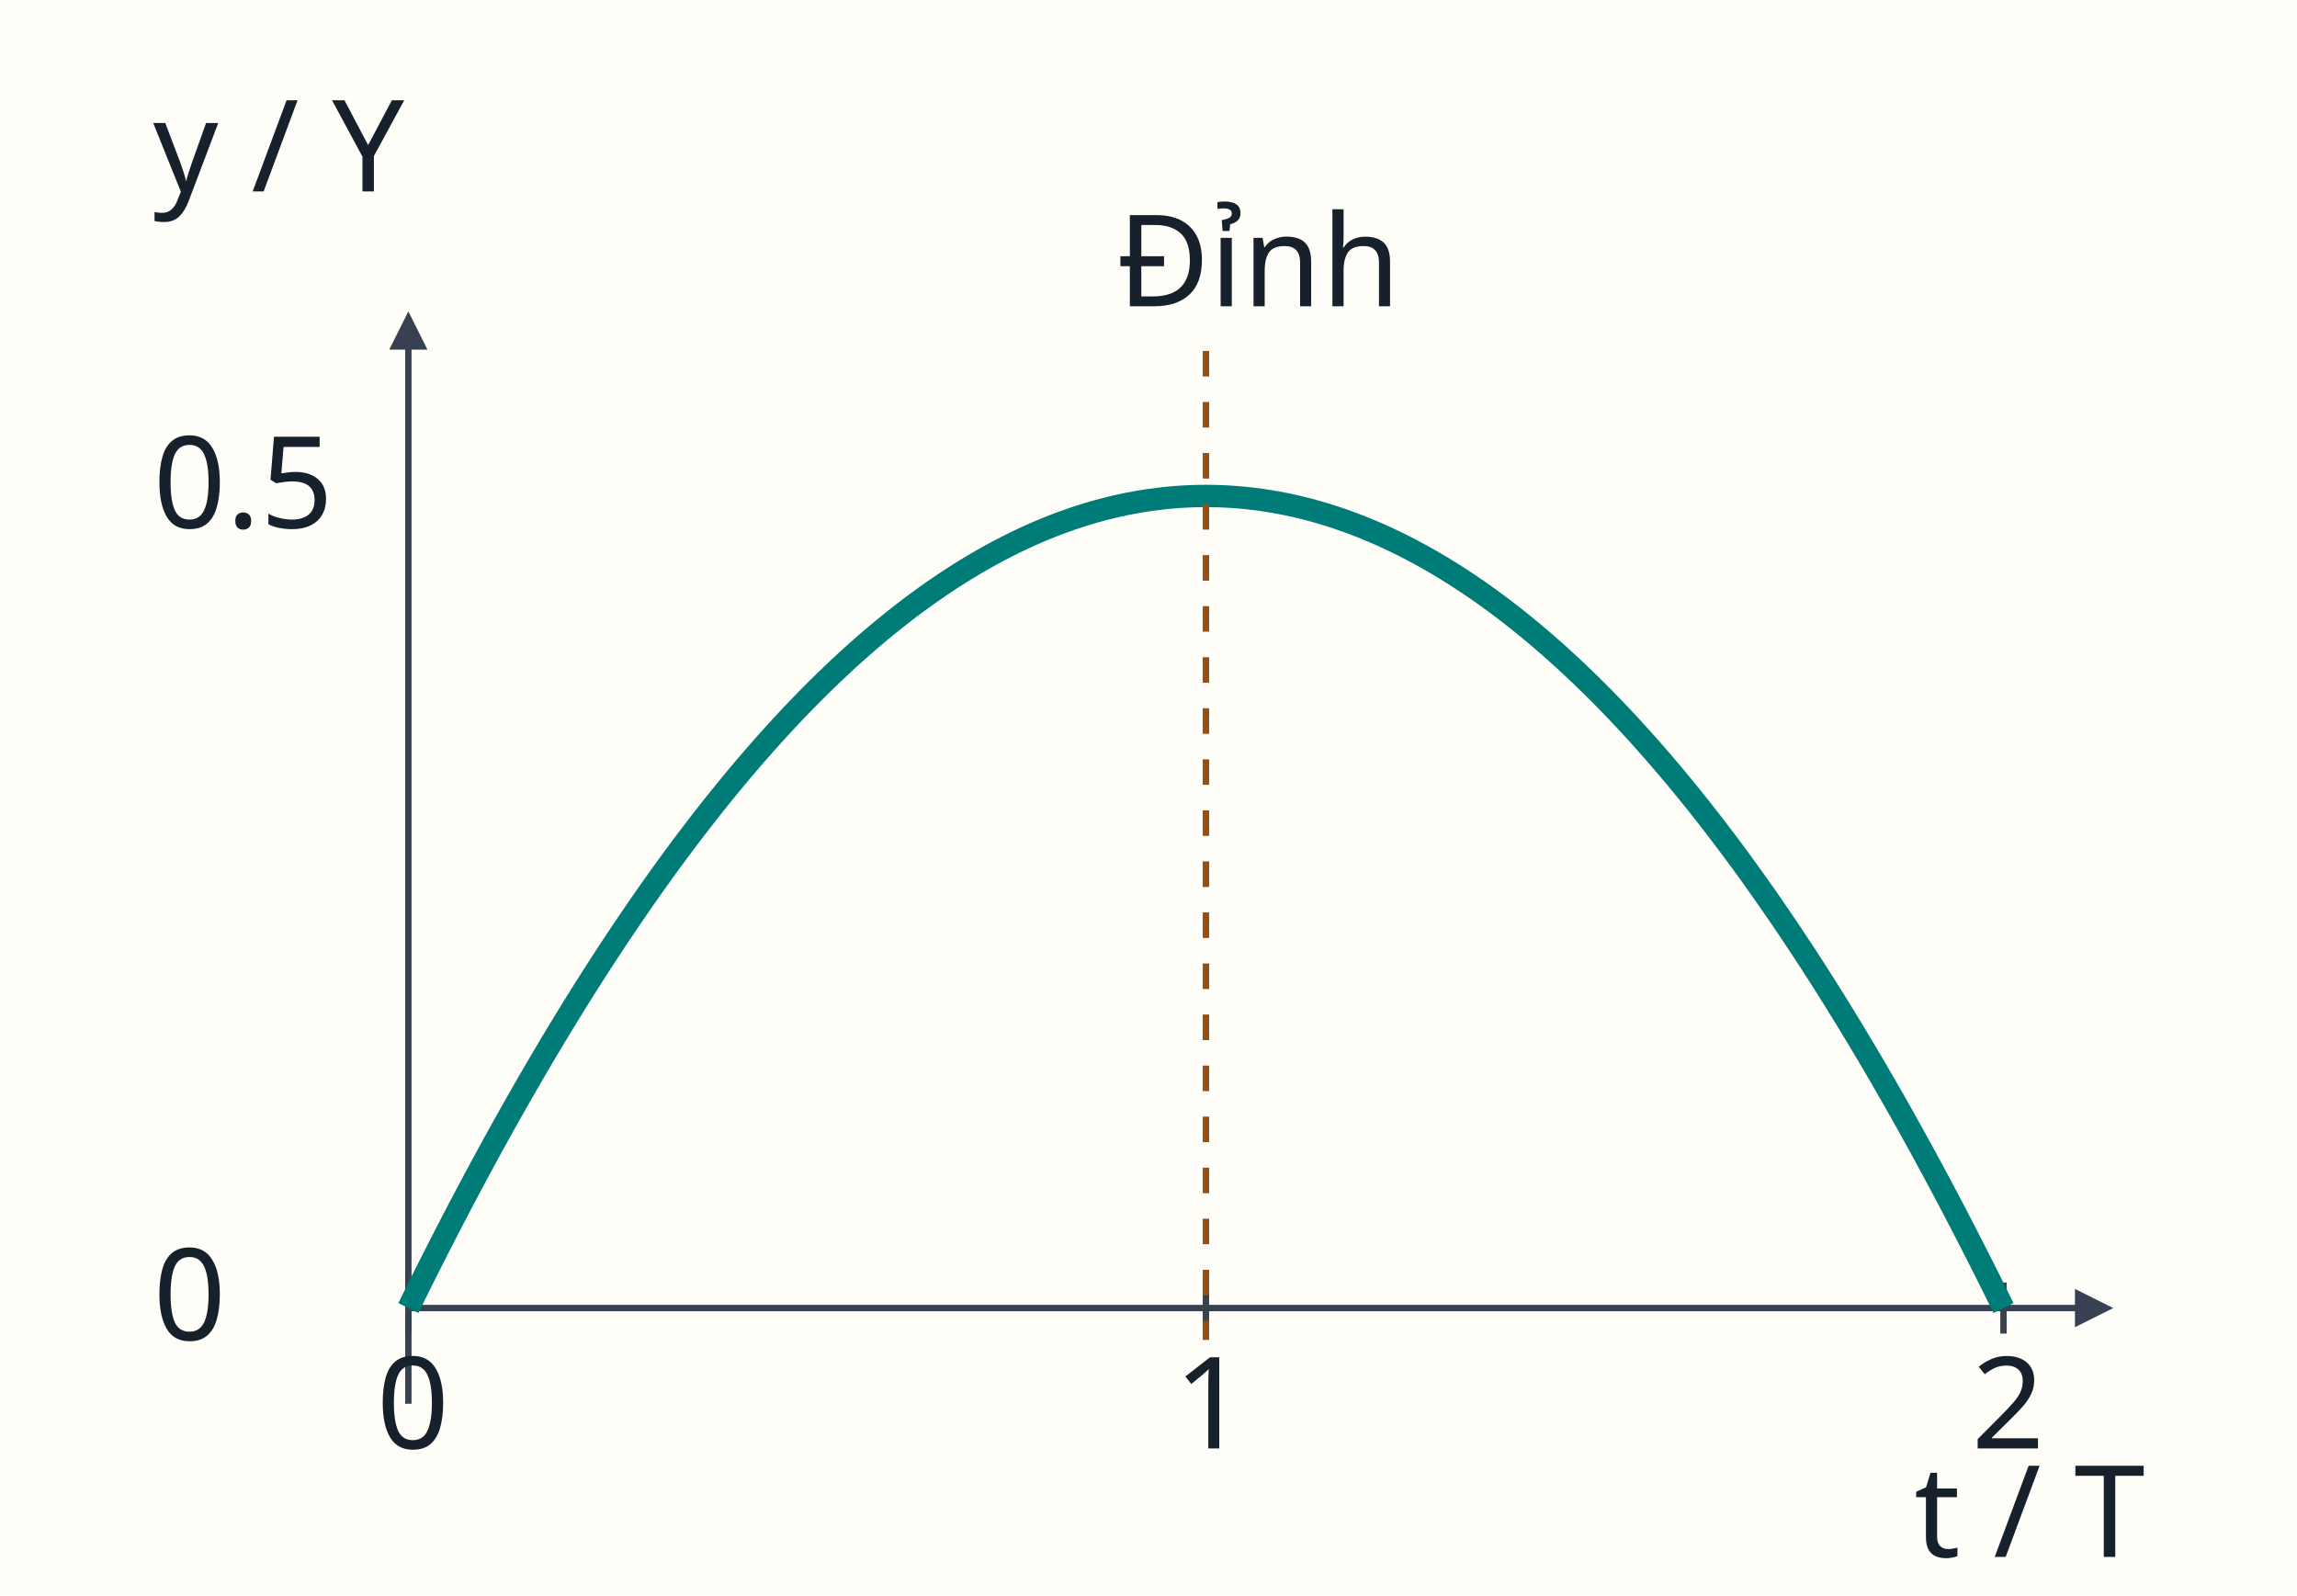
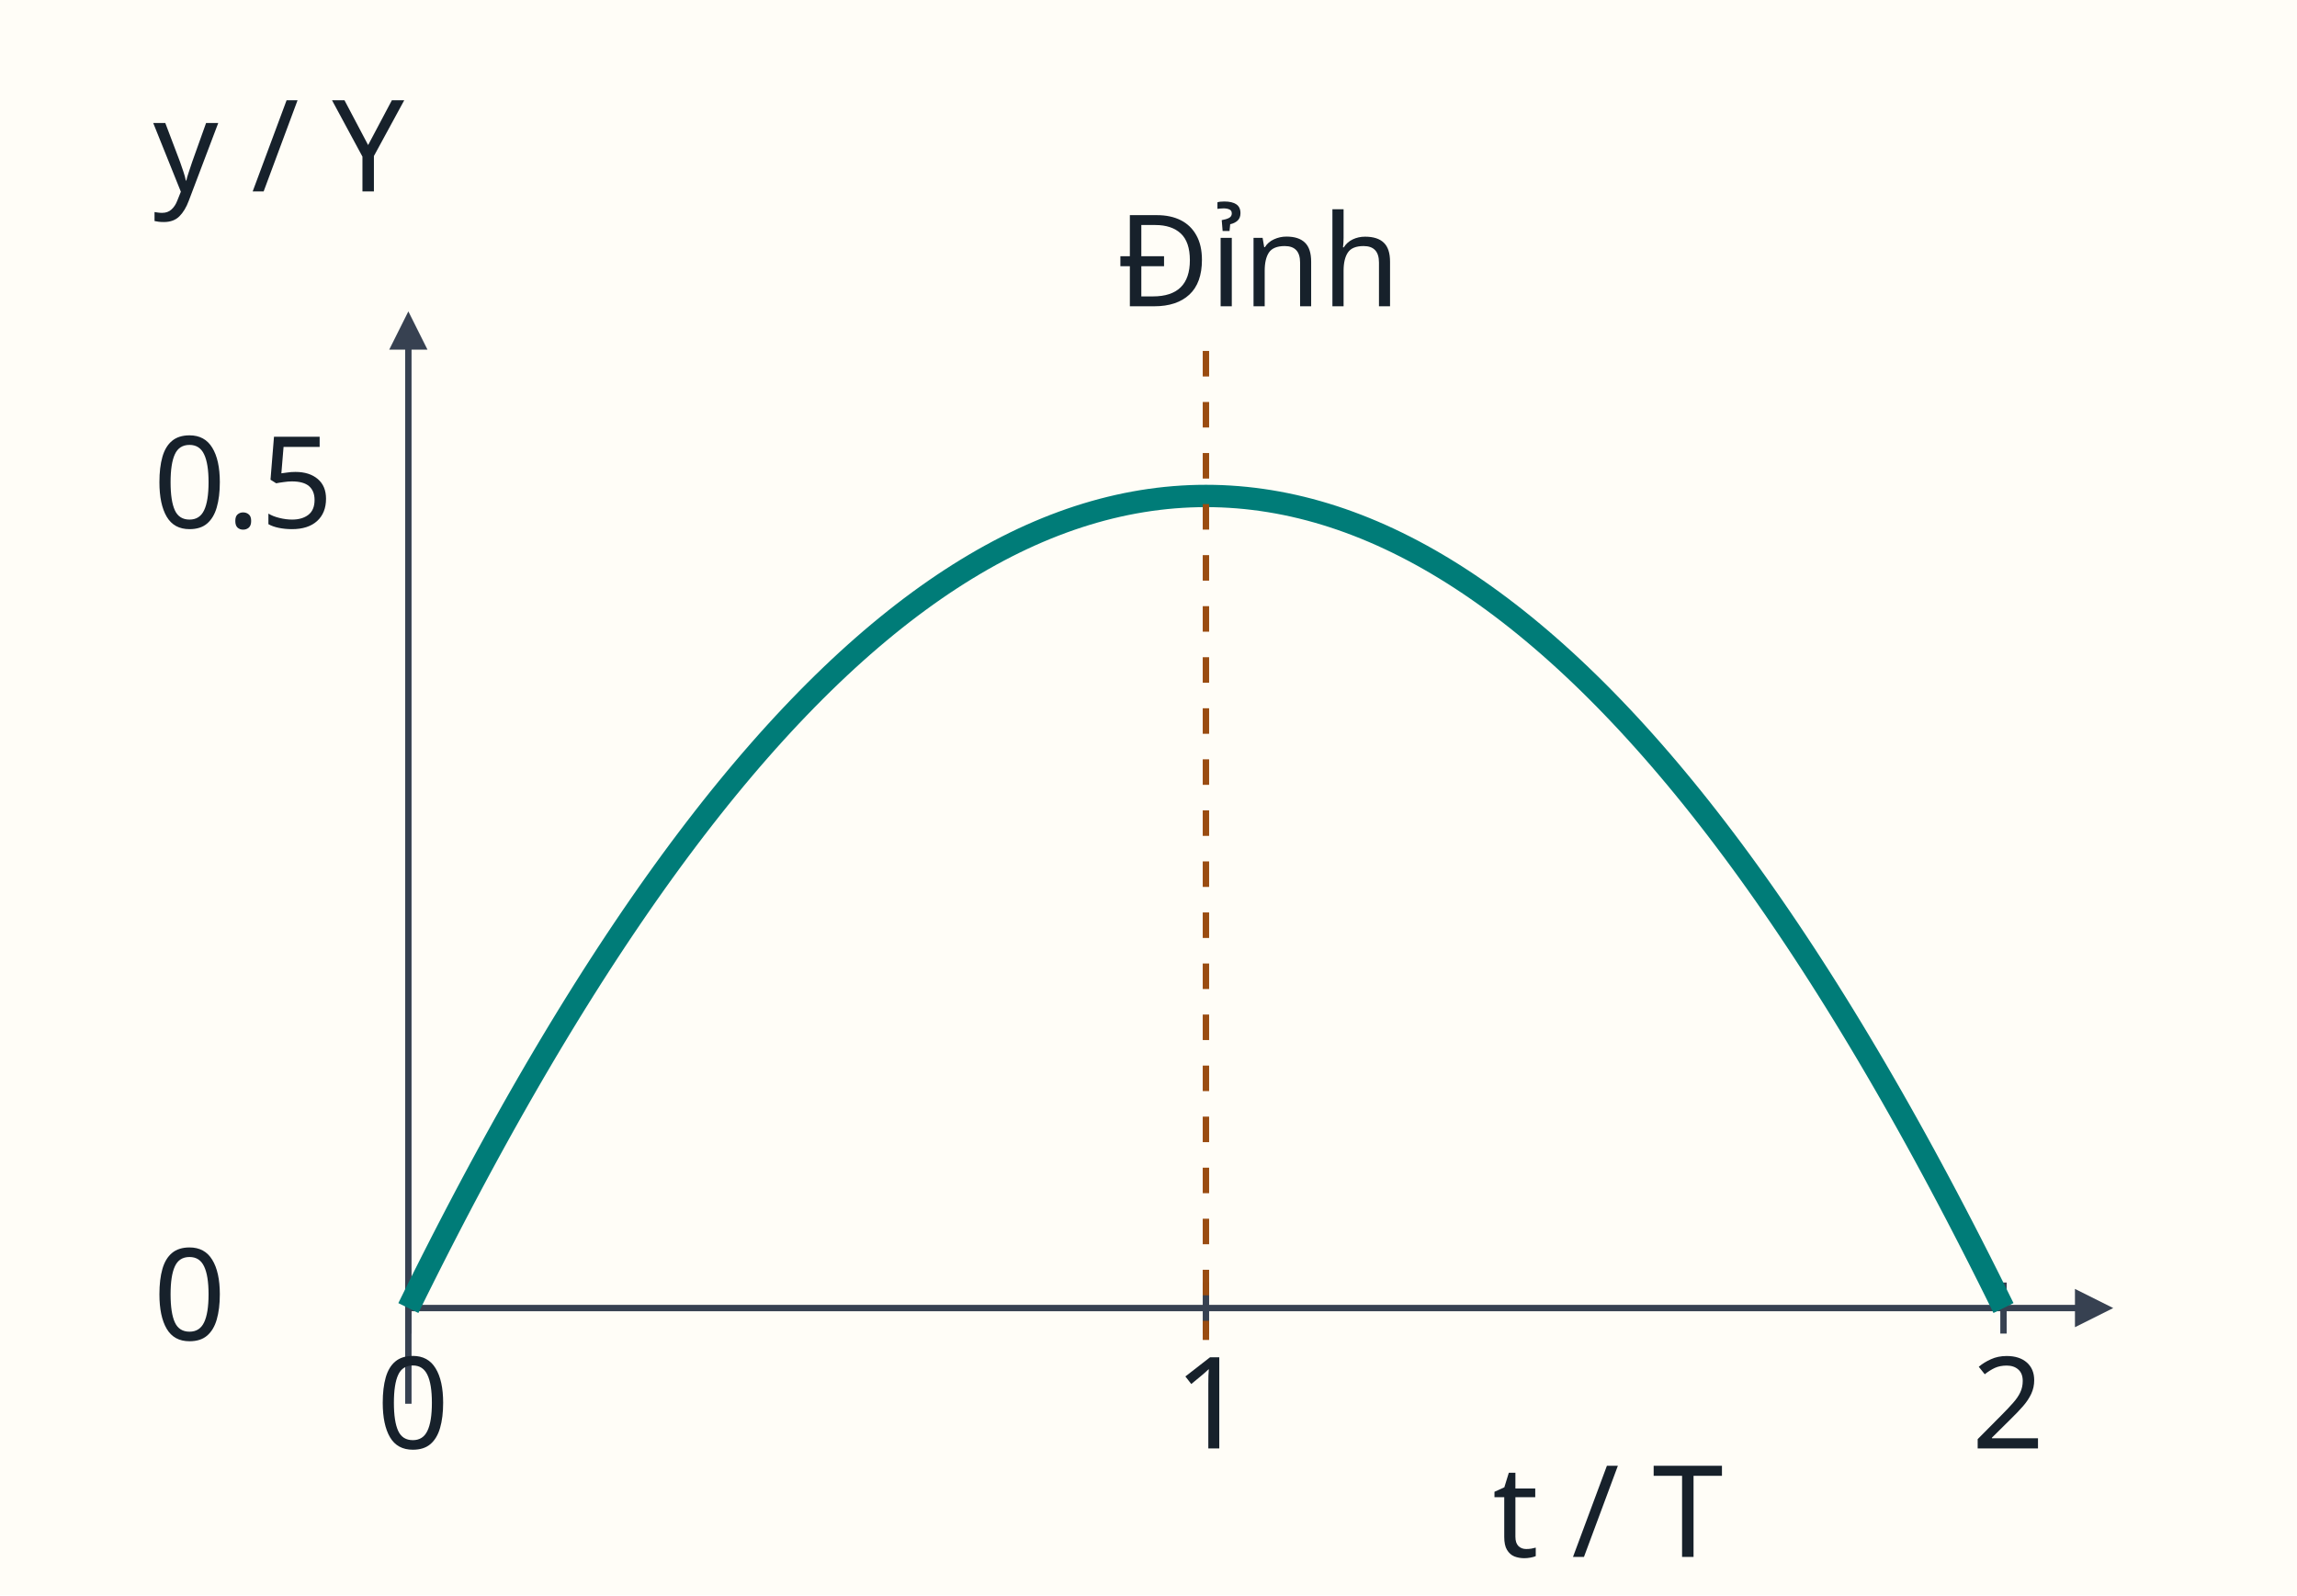
<svg xmlns="http://www.w3.org/2000/svg" viewBox="0 0 360 250" width="100%">
  <rect width="360" height="250" fill="#fffdf7" />
  <defs>
    <marker id="arrow" viewBox="0 0 10 10" refX="8" refY="5" markerWidth="6" markerHeight="6" orient="auto-start-reverse">
      <path d="M0 0L10 5L0 10Z" fill="#374151" />
    </marker>
  </defs>
  <g font-family="Segoe UI, sans-serif" font-size="20" fill="#17212b">
    <text x="24" y="30">y / Y</text>
    <line x1="64" y1="205.000" x2="330" y2="205.000" stroke="#374151" marker-end="url(#arrow)" />
    <line x1="64" y1="220" x2="64" y2="50" stroke="#374151" marker-end="url(#arrow)" />
    <line x1="64" y1="201.0" x2="64" y2="209.0" stroke="#374151" />
    <text x="59" y="227.0">0</text>
    <line x1="189" y1="201.0" x2="189" y2="209.0" stroke="#374151" />
    <text x="184" y="227.0">1</text>
    <line x1="314" y1="201.0" x2="314" y2="209.0" stroke="#374151" />
    <text x="309" y="227.0">2</text>
-     <text x="300" y="244">t / T</text>
+     <text x="252" y="244" text-anchor="middle">t / T</text>
    <text x="24" y="210.000">0</text>
    <text x="24" y="82.727">0.5</text>
    <polyline points="64.000,205.000 65.250,202.467 66.500,199.960 67.750,197.478 69.000,195.022 70.250,192.591 71.500,190.185 72.750,187.805 74.000,185.451 75.250,183.122 76.500,180.818 77.750,178.540 79.000,176.287 80.250,174.060 81.500,171.858 82.750,169.682 84.000,167.531 85.250,165.405 86.500,163.305 87.750,161.231 89.000,159.182 90.250,157.158 91.500,155.160 92.750,153.187 94.000,151.240 95.250,149.318 96.500,147.422 97.750,145.551 99.000,143.705 100.250,141.885 101.500,140.091 102.750,138.322 104.000,136.578 105.250,134.860 106.500,133.167 107.750,131.500 109.000,129.858 110.250,128.242 111.500,126.651 112.750,125.085 114.000,123.545 115.250,122.031 116.500,120.542 117.750,119.078 119.000,117.640 120.250,116.227 121.500,114.840 122.750,113.478 124.000,112.142 125.250,110.831 126.500,109.545 127.750,108.285 129.000,107.051 130.250,105.842 131.500,104.658 132.750,103.500 134.000,102.367 135.250,101.260 136.500,100.178 137.750,99.122 139.000,98.091 140.250,97.085 141.500,96.105 142.750,95.151 144.000,94.222 145.250,93.318 146.500,92.440 147.750,91.587 149.000,90.760 150.250,89.958 151.500,89.182 152.750,88.431 154.000,87.705 155.250,87.005 156.500,86.331 157.750,85.682 159.000,85.058 160.250,84.460 161.500,83.887 162.750,83.340 164.000,82.818 165.250,82.322 166.500,81.851 167.750,81.405 169.000,80.985 170.250,80.591 171.500,80.222 172.750,79.878 174.000,79.560 175.250,79.267 176.500,79.000 177.750,78.758 179.000,78.542 180.250,78.351 181.500,78.185 182.750,78.045 184.000,77.931 185.250,77.842 186.500,77.778 187.750,77.740 189.000,77.727 190.250,77.740 191.500,77.778 192.750,77.842 194.000,77.931 195.250,78.045 196.500,78.185 197.750,78.351 199.000,78.542 200.250,78.758 201.500,79.000 202.750,79.267 204.000,79.560 205.250,79.878 206.500,80.222 207.750,80.591 209.000,80.985 210.250,81.405 211.500,81.851 212.750,82.322 214.000,82.818 215.250,83.340 216.500,83.887 217.750,84.460 219.000,85.058 220.250,85.682 221.500,86.331 222.750,87.005 224.000,87.705 225.250,88.431 226.500,89.182 227.750,89.958 229.000,90.760 230.250,91.587 231.500,92.440 232.750,93.318 234.000,94.222 235.250,95.151 236.500,96.105 237.750,97.085 239.000,98.091 240.250,99.122 241.500,100.178 242.750,101.260 244.000,102.367 245.250,103.500 246.500,104.658 247.750,105.842 249.000,107.051 250.250,108.285 251.500,109.545 252.750,110.831 254.000,112.142 255.250,113.478 256.500,114.840 257.750,116.227 259.000,117.640 260.250,119.078 261.500,120.542 262.750,122.031 264.000,123.545 265.250,125.085 266.500,126.651 267.750,128.242 269.000,129.858 270.250,131.500 271.500,133.167 272.750,134.860 274.000,136.578 275.250,138.322 276.500,140.091 277.750,141.885 279.000,143.705 280.250,145.551 281.500,147.422 282.750,149.318 284.000,151.240 285.250,153.187 286.500,155.160 287.750,157.158 289.000,159.182 290.250,161.231 291.500,163.305 292.750,165.405 294.000,167.531 295.250,169.682 296.500,171.858 297.750,174.060 299.000,176.287 300.250,178.540 301.500,180.818 302.750,183.122 304.000,185.451 305.250,187.805 306.500,190.185 307.750,192.591 309.000,195.022 310.250,197.478 311.500,199.960 312.750,202.467 314.000,205.000" fill="none" stroke="#007c78" stroke-width="3.5" />
    <line x1="189" y1="55" x2="189" y2="210" stroke="#9a4c11" stroke-dasharray="4 4" />
    <text x="175" y="48">Đỉnh</text>
  </g>
</svg>
